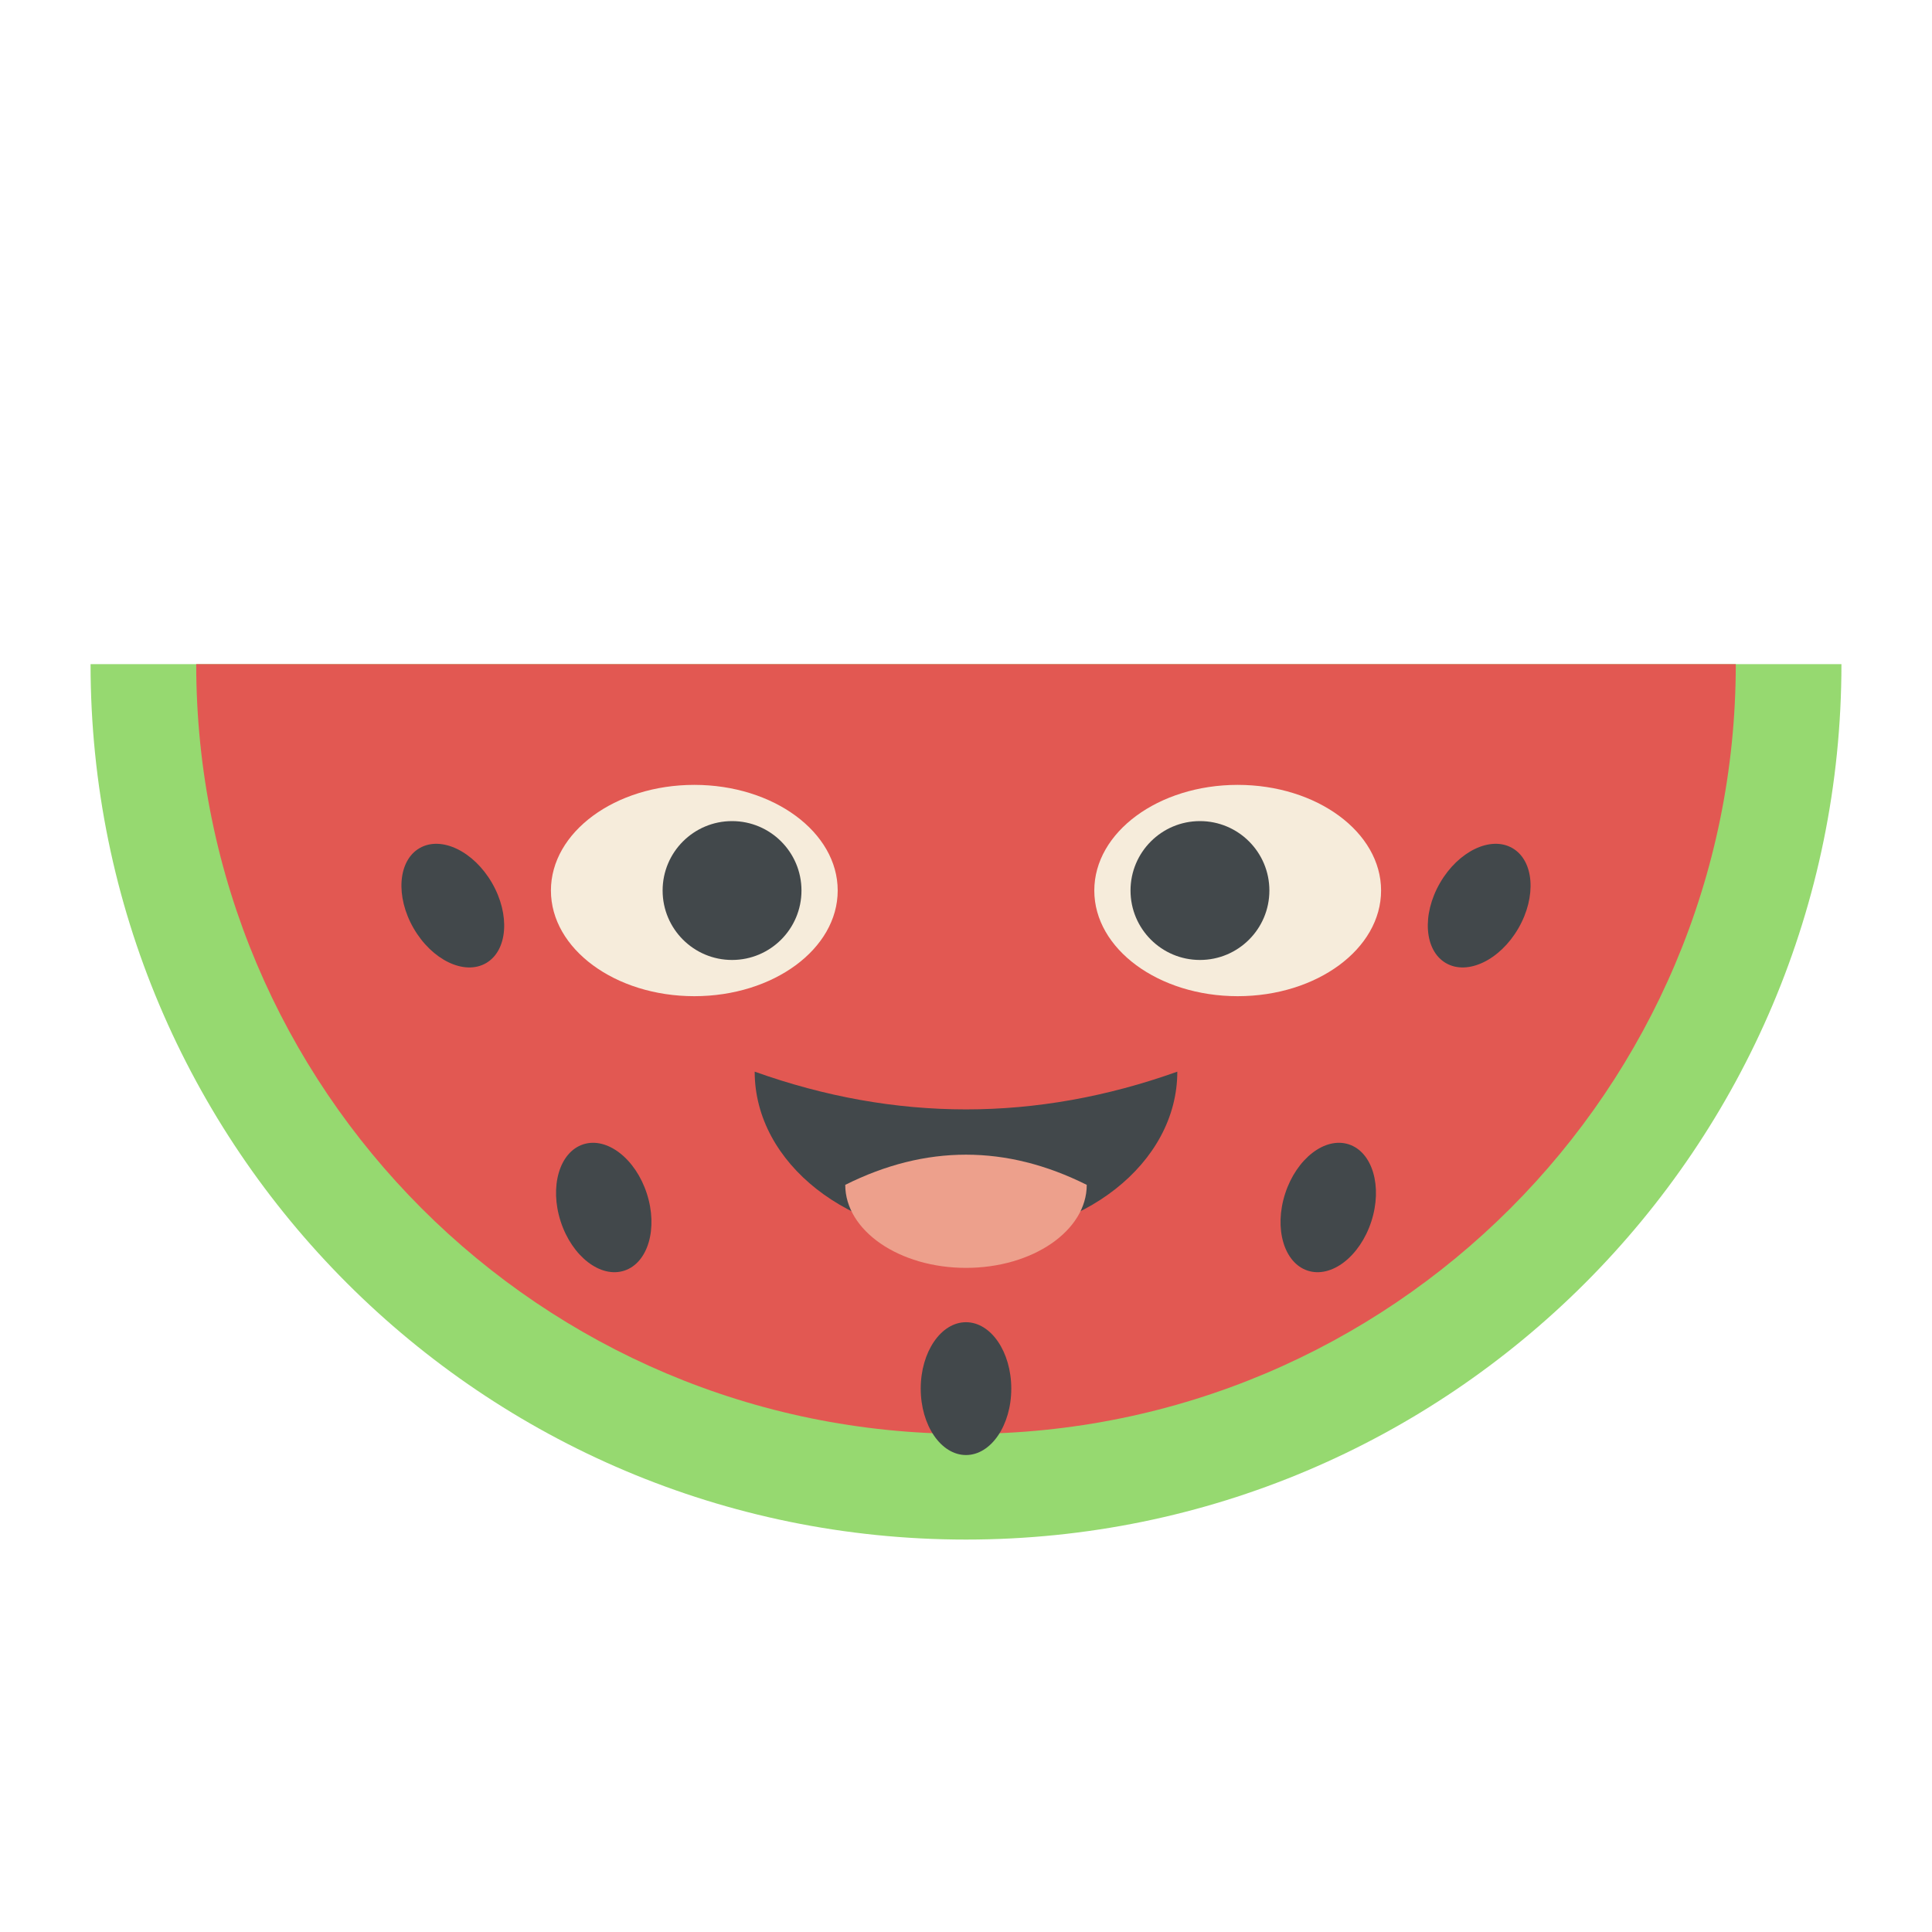
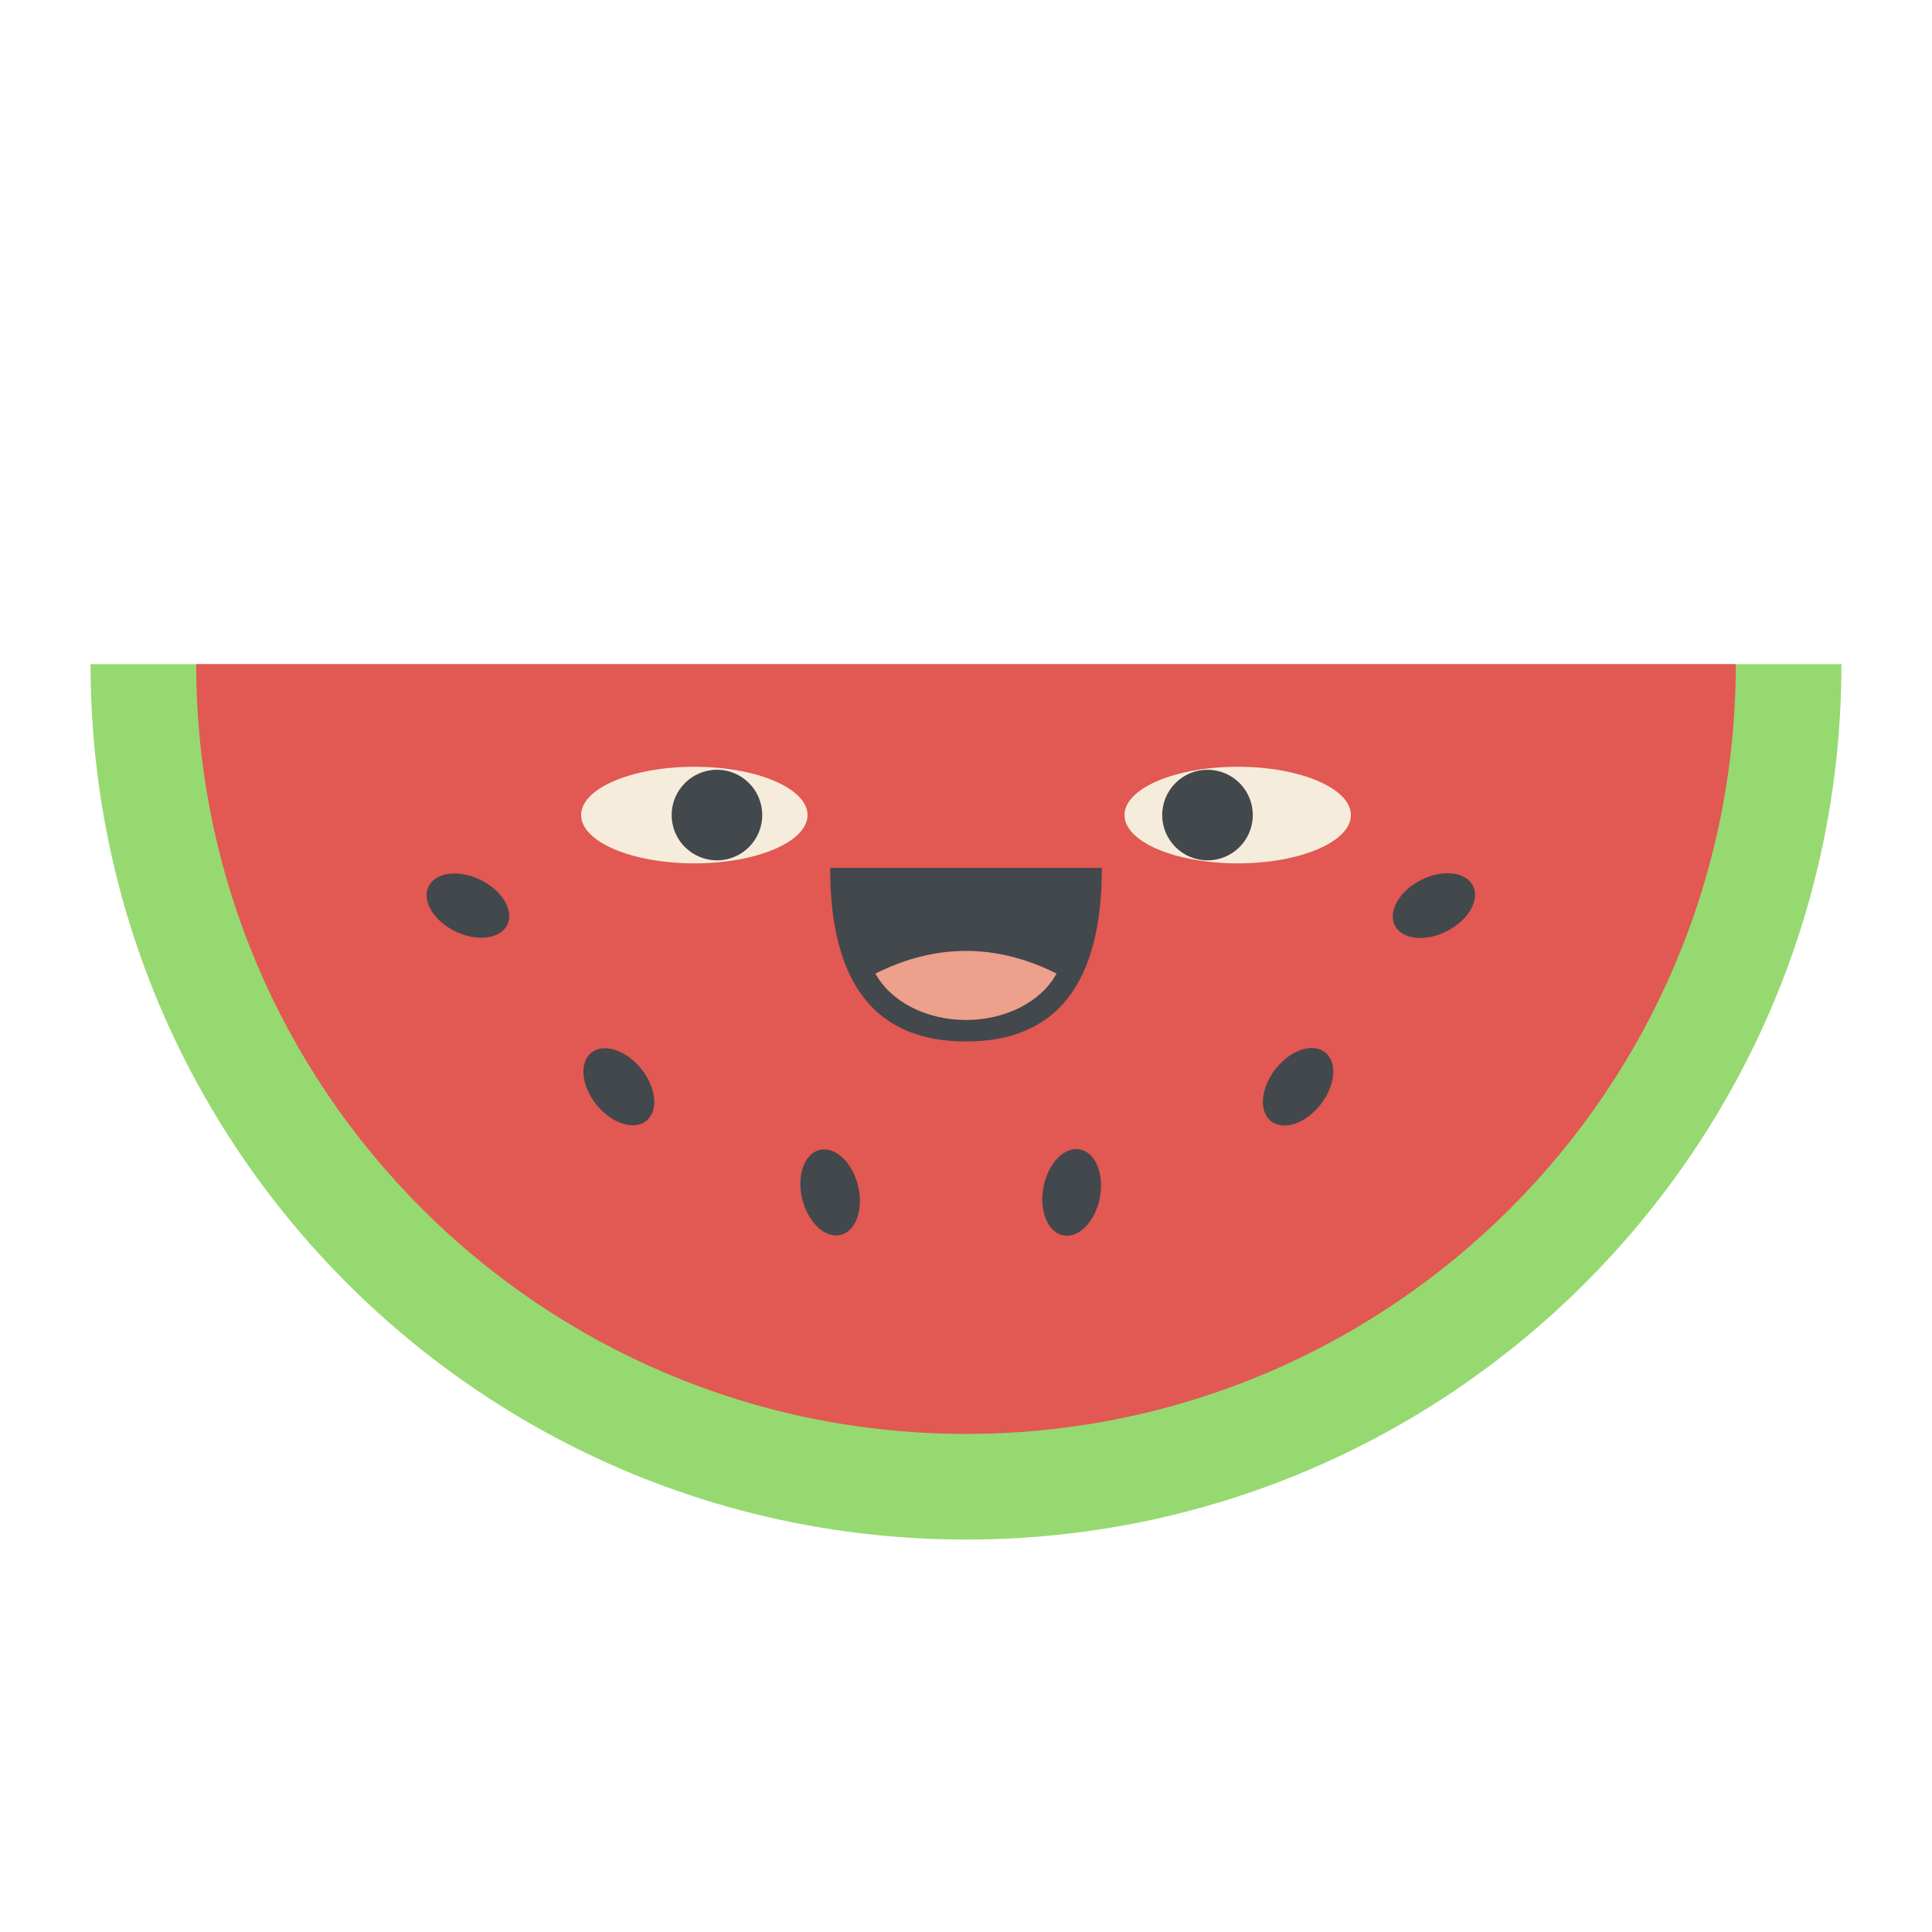
<svg xmlns="http://www.w3.org/2000/svg" viewBox="0 0 128 128">
  <path d="M6 44 A58 58 0 0 0 122 44 Z" fill="#96d970" />
  <path d="M13 44 A51 51 0 0 0 115 44 Z" fill="#e25852" />
-   <ellipse cx="46" cy="59" rx="9.5" ry="7" fill="#f6ecdb" />
-   <ellipse cx="82" cy="59" rx="9.5" ry="7" fill="#f6ecdb" />
-   <circle cx="48.5" cy="59" r="4.6" fill="#42484b" />
-   <circle cx="79.5" cy="59" r="4.6" fill="#42484b" />
-   <path d="M50 71 A14 11 0 0 0 78 71 Q64 76 50 71 Z" fill="#42484b" />
-   <path d="M56 78.5 A8 5.5 0 0 0 72 78.5 Q64 74.5 56 78.5 Z" fill="#eda08c" />
-   <ellipse cx="30" cy="60" rx="3" ry="4.4" transform="rotate(-30 30 60)" fill="#42484b" />
-   <ellipse cx="98" cy="60" rx="3" ry="4.4" transform="rotate(30 98 60)" fill="#42484b" />
-   <ellipse cx="40" cy="80" rx="3" ry="4.4" transform="rotate(-18 40 80)" fill="#42484b" />
-   <ellipse cx="88" cy="80" rx="3" ry="4.4" transform="rotate(18 88 80)" fill="#42484b" />
-   <ellipse cx="64" cy="92" rx="3" ry="4.4" fill="#42484b" />
+   <ellipse cx="46" cy="54" rx="7.5" ry="3.2" fill="#f6ecdb" />
+   <ellipse cx="82" cy="54" rx="7.5" ry="3.2" fill="#f6ecdb" />
+   <circle cx="47.5" cy="54" r="3" fill="#42484b" />
+   <circle cx="80" cy="54" r="3" fill="#42484b" />
+   <path d="M55 57.5 Q55 69 64 69 Q73 69 73 57.5 Z" fill="#42484b" />
+   <path d="M58 64.5 A6.5 5 0 0 0 70 64.5 Q64 61.5 58 64.5 Z" fill="#eda08c" />
+   <ellipse cx="31" cy="60" rx="1.9" ry="2.9" transform="rotate(-64 31 60)" fill="#42484b" />
+   <ellipse cx="95" cy="60" rx="1.9" ry="2.9" transform="rotate(63 95 60)" fill="#42484b" />
+   <ellipse cx="41" cy="72" rx="1.9" ry="2.9" transform="rotate(-39 41 72)" fill="#42484b" />
+   <ellipse cx="86" cy="72" rx="1.9" ry="2.9" transform="rotate(38 86 72)" fill="#42484b" />
+   <ellipse cx="55" cy="79" rx="1.9" ry="2.9" transform="rotate(-14 55 79)" fill="#42484b" />
+   <ellipse cx="71" cy="79" rx="1.9" ry="2.9" transform="rotate(11 71 79)" fill="#42484b" />
</svg>
